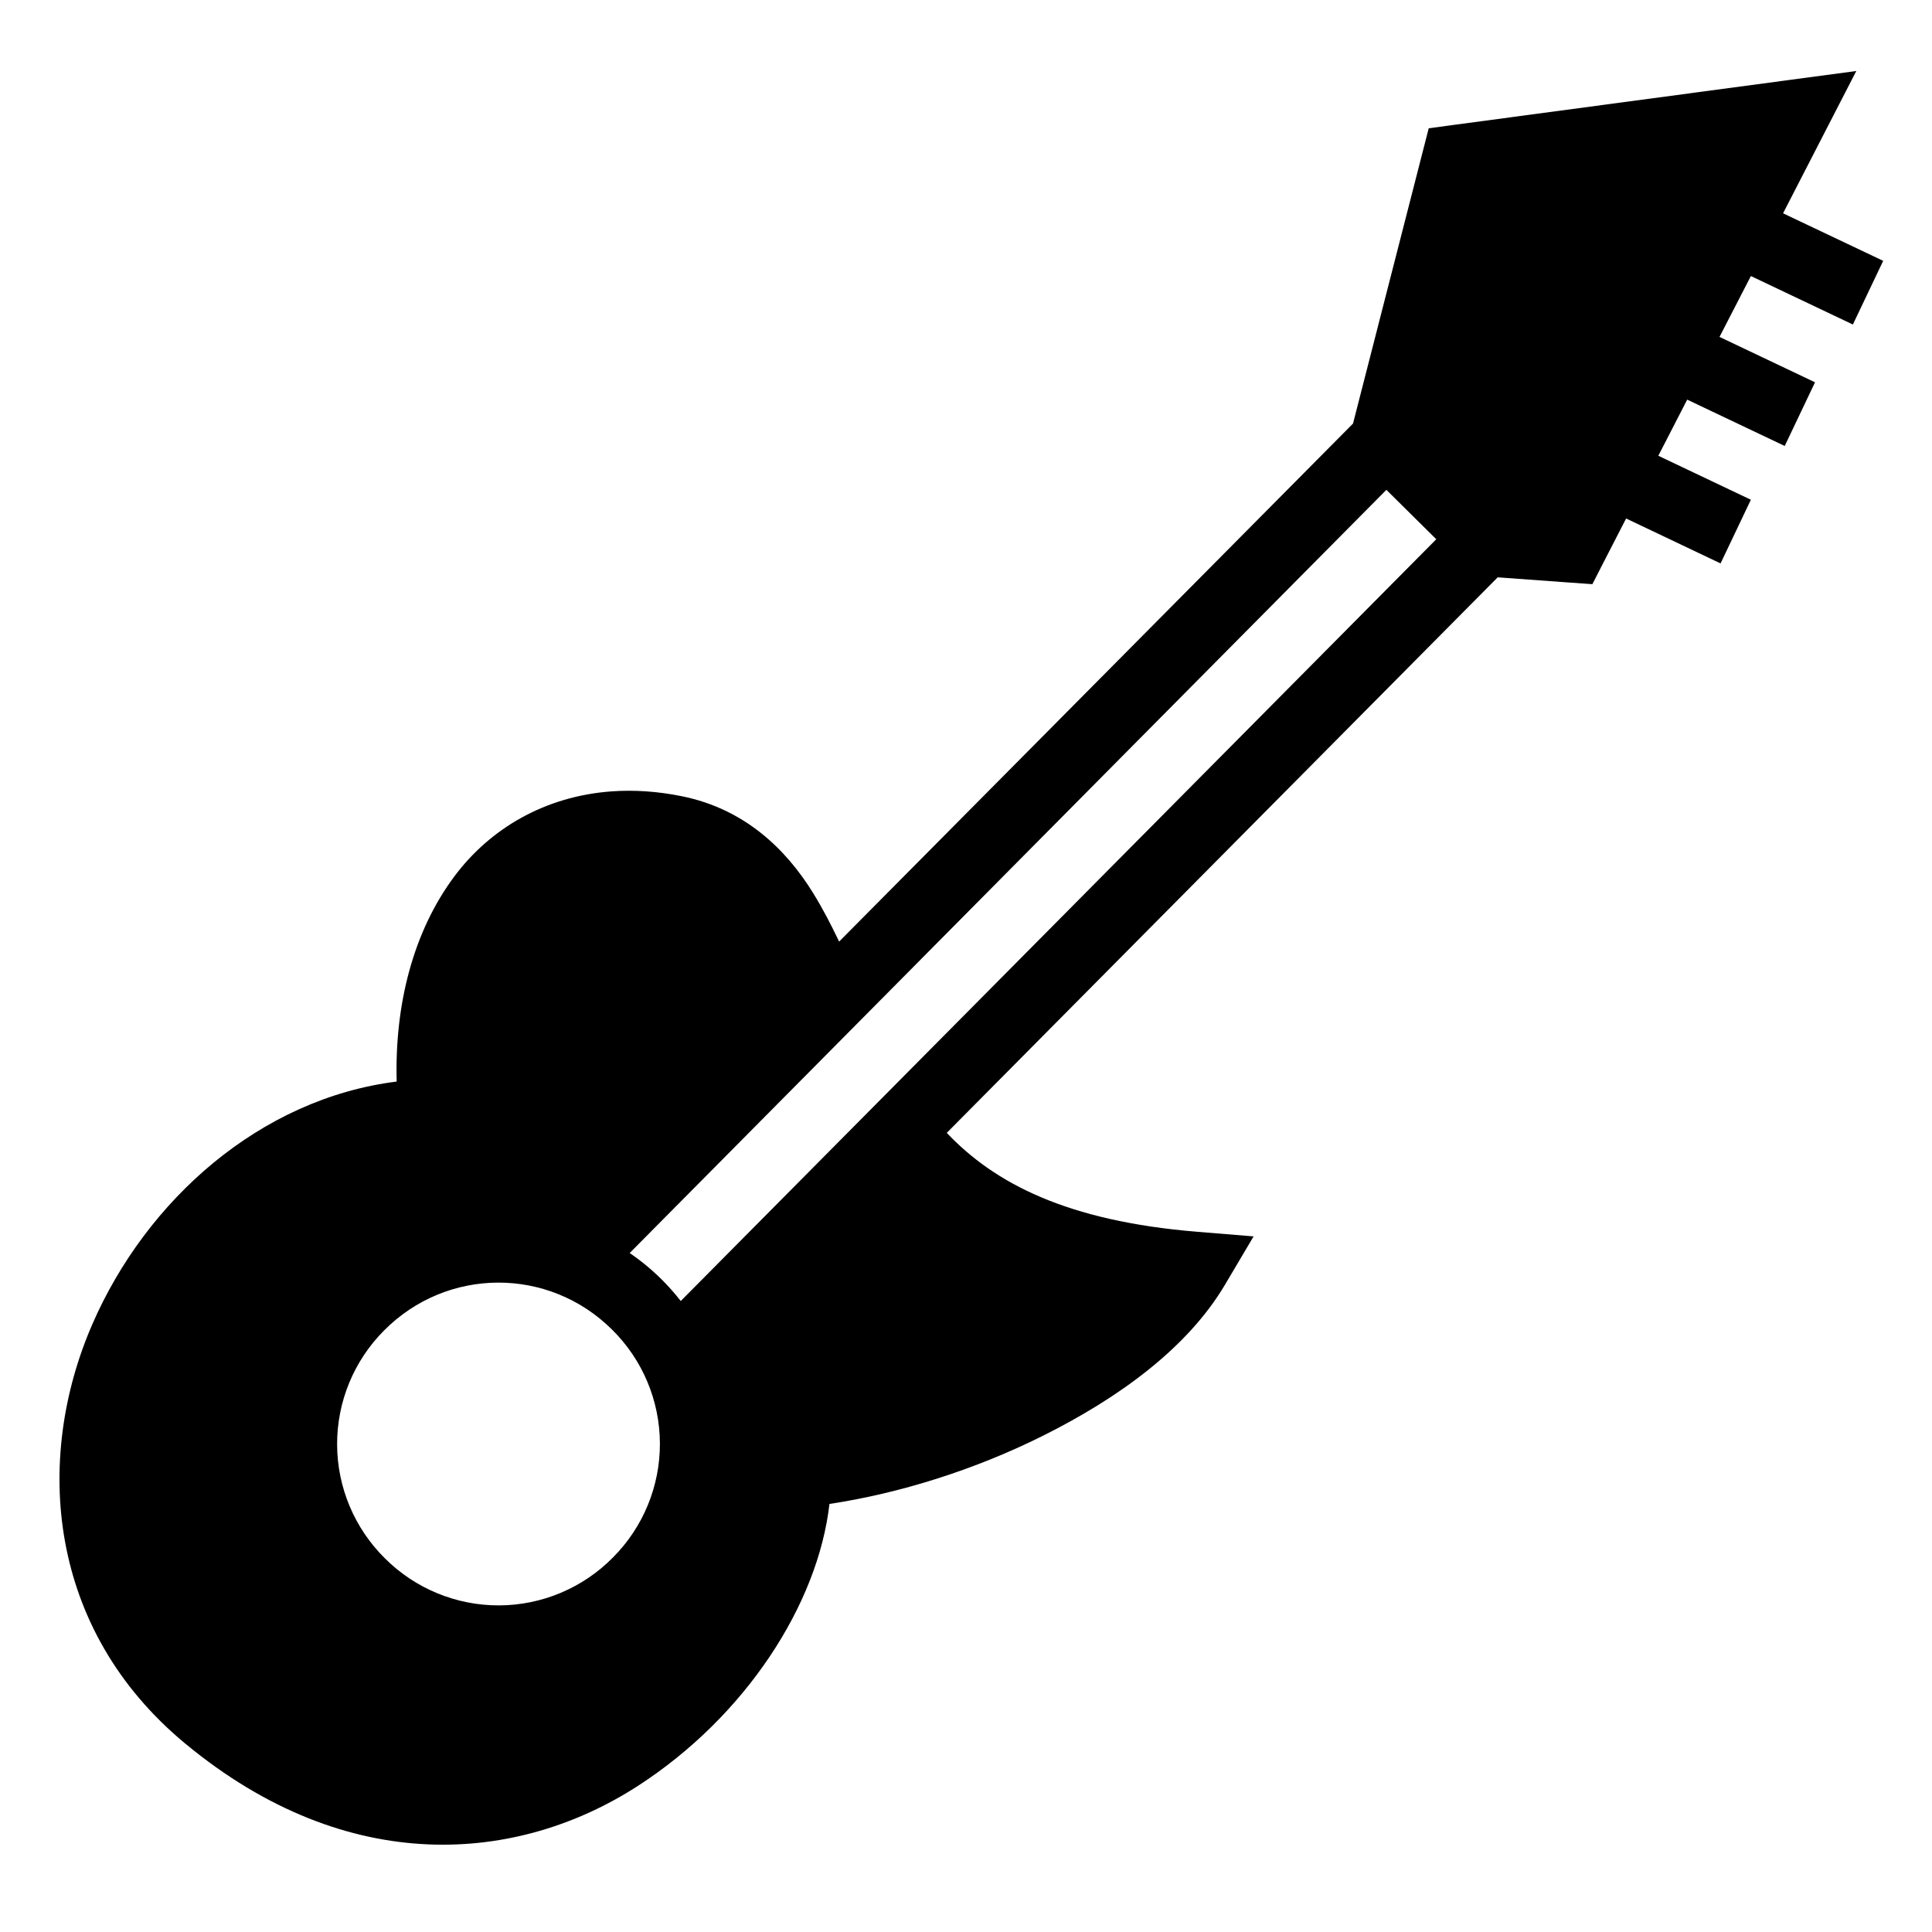
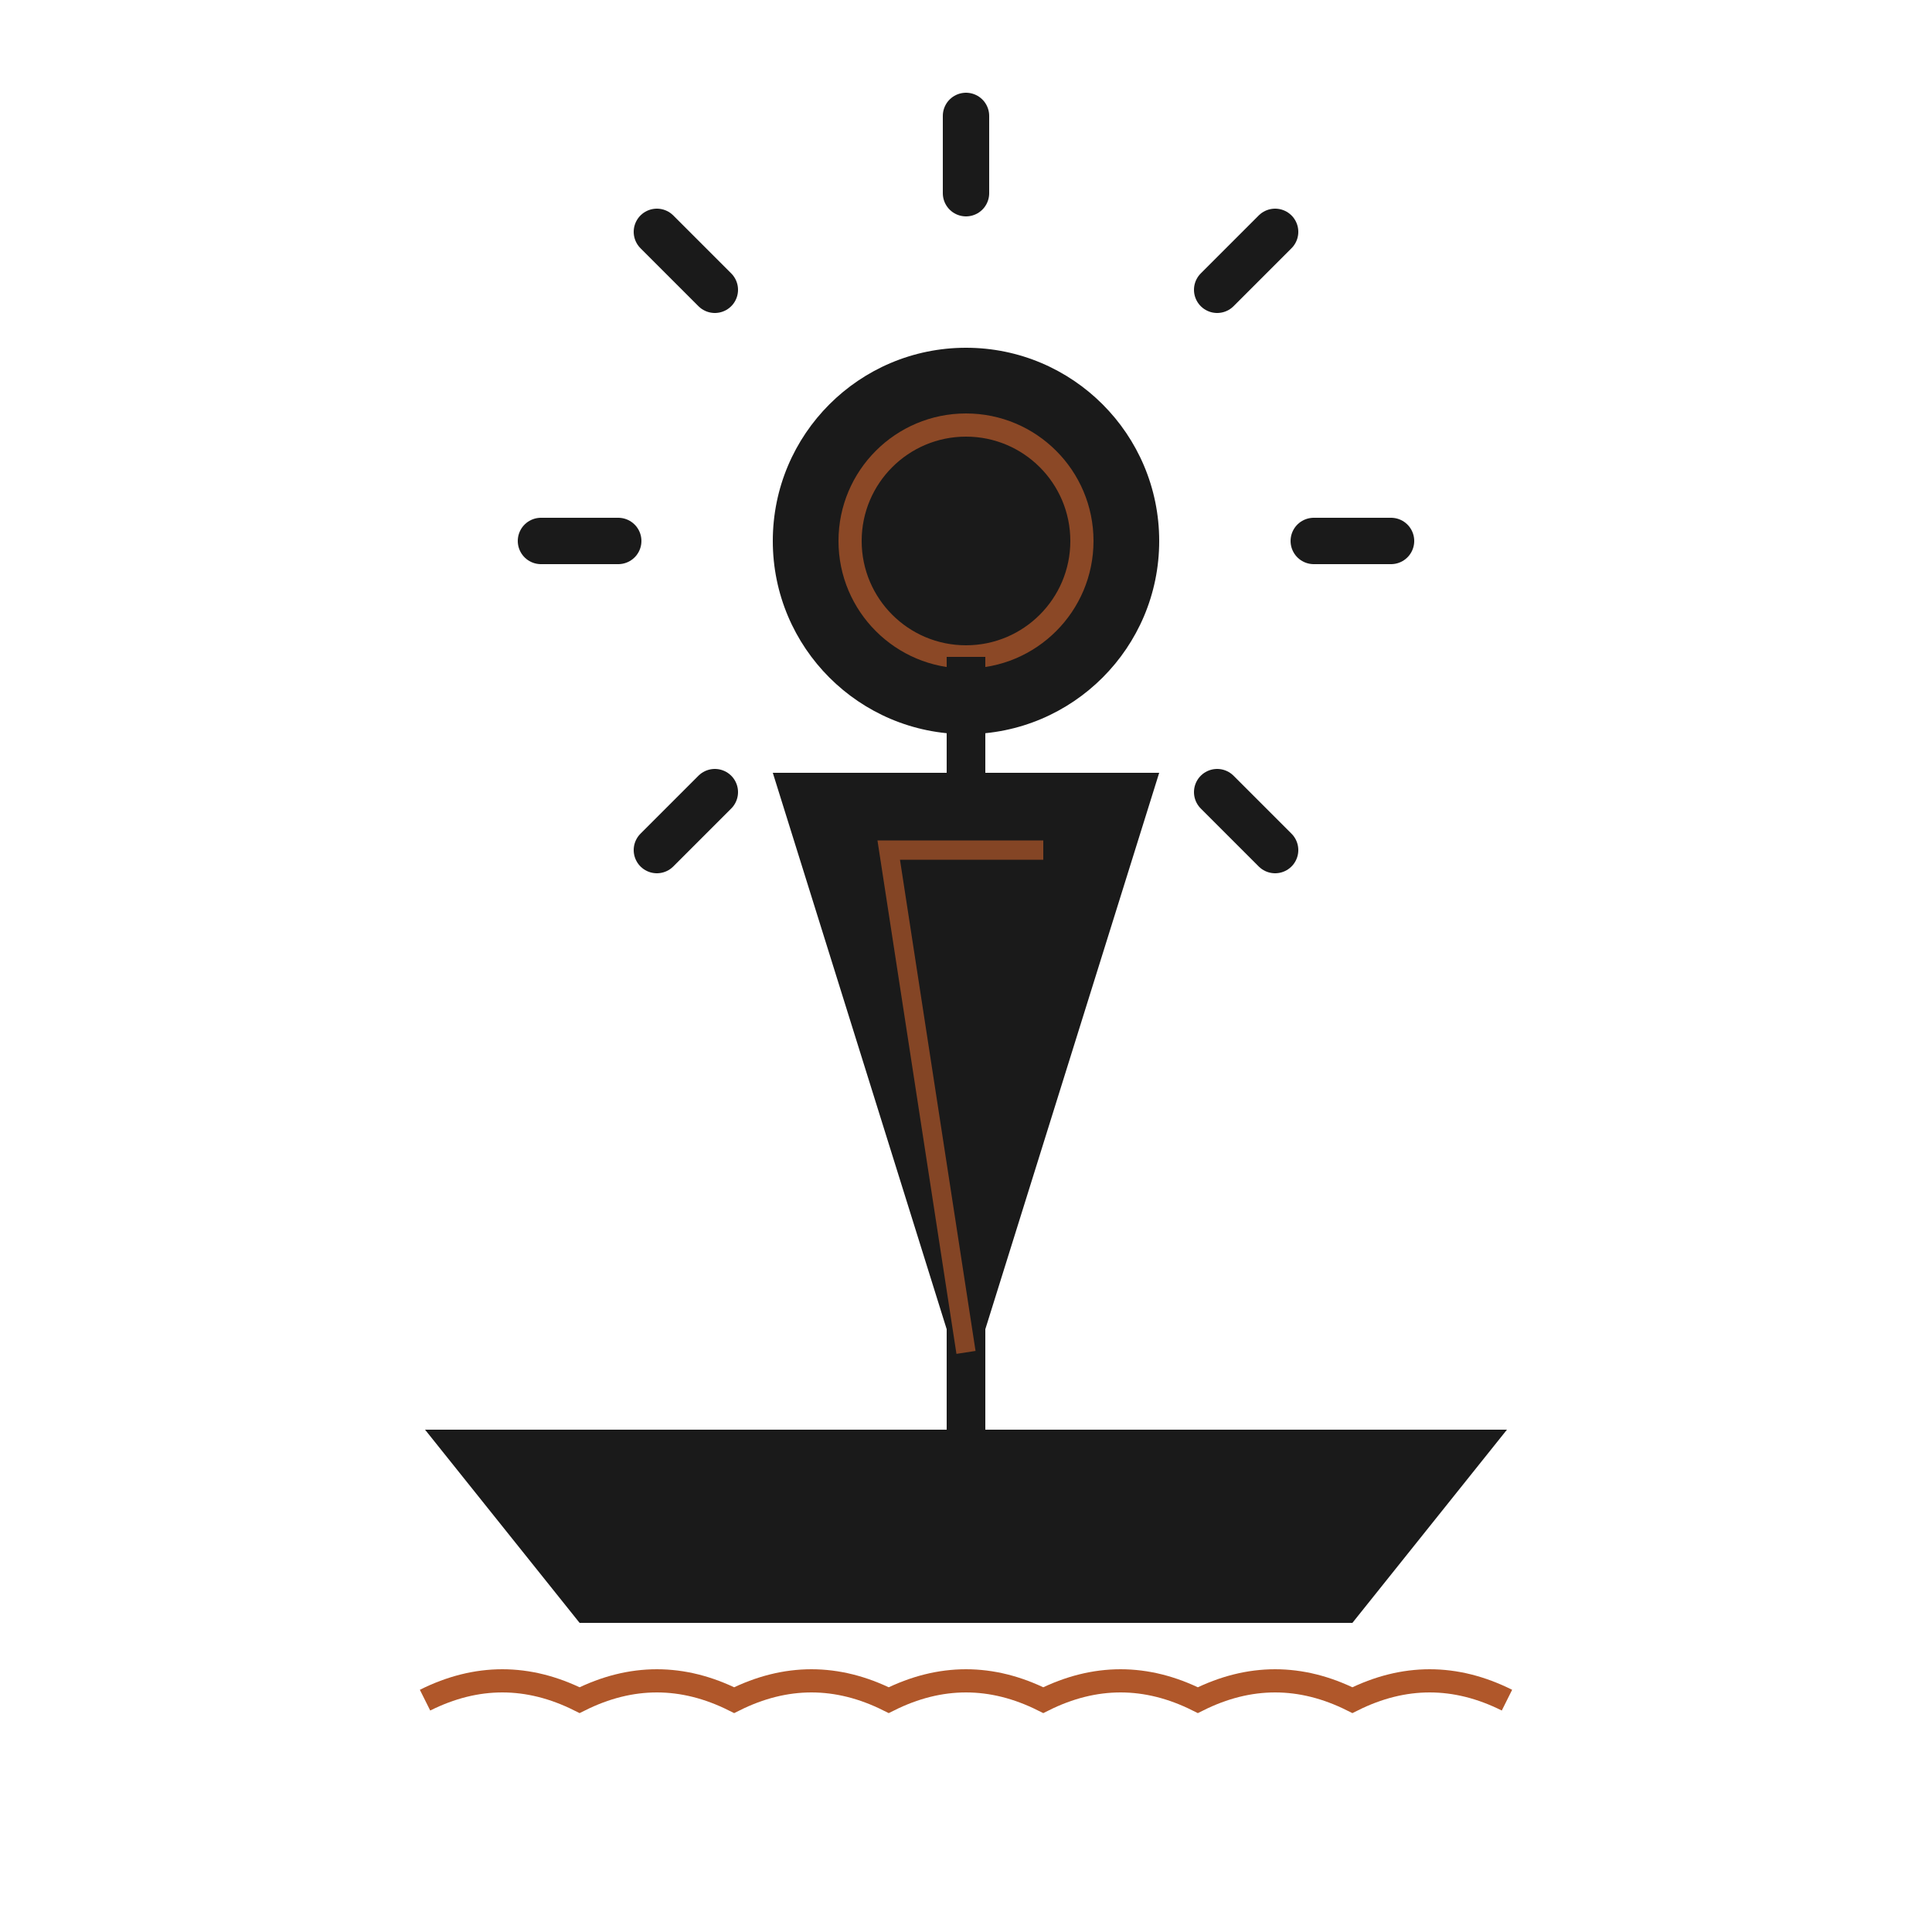
- <svg xmlns="http://www.w3.org/2000/svg" width="1em" height="1em" viewBox="0 0 512 512">
-   <path fill="currentColor" d="m491.938 18.813l-17.72 2.375l-89.374 11.968l-6.22.844l-1.562 6.094l-18.5 72.156l-136.187 137.28c-2.094-4.4-4.324-8.708-6.875-12.843c-7.317-11.86-18.338-22.357-34.844-25.687c-6.457-1.303-12.664-1.702-18.53-1.28c-17.602 1.26-32.182 9.775-41.69 22.5c-10.95 14.654-15.87 34.054-15.31 54.405c-36.16 4.516-66.336 31.382-80.657 64.313c-15.608 35.885-11.856 80.956 24.655 111.156c43.28 35.8 88.28 31.622 119.875 11.22c28.593-18.467 47.778-48.14 50.813-74.752c18.615-2.81 38.424-9.03 56.375-17.968c20.474-10.195 38.536-23.433 48.406-40.063l7.625-12.874l-14.908-1.22c-34.56-2.818-53.76-12.87-66.406-26.217l146-147.22l18.938 1.375l6.156.438l2.813-5.5l6.125-11.907l25.03 11.906L464 132.438l-24.53-11.656l7.655-14.874l25.844 12.28l8.03-16.874l-25.313-12.03L464 73.155L491.03 86l8.033-16.875L472.53 56.53l11.22-21.81zm-124.532 111l13.22 13.093l-200.22 201.875a61 61 0 0 0-5.062-5.717a61 61 0 0 0-8.47-7zm-235.47 210.093c10.914-.046 21.837 4.094 30.25 12.438a42.57 42.57 0 0 1 .25 60.406a42.57 42.57 0 0 1-60.405.25a42.575 42.575 0 0 1-.25-60.406c8.345-8.415 19.245-12.64 30.157-12.688z" />
+ <svg xmlns="http://www.w3.org/2000/svg" viewBox="0 0 100 100">
+   <circle cx="50" cy="28" r="10" fill="#1A1A1A" />
+   <g stroke="#1A1A1A" stroke-width="2.4" stroke-linecap="round">
+     <line x1="50" y1="10" x2="50" y2="6" />
+     <line x1="50" y1="46" x2="50" y2="50" />
+     <line x1="32" y1="28" x2="28" y2="28" />
+     <line x1="68" y1="28" x2="72" y2="28" />
+     <line x1="37" y1="15" x2="34" y2="12" />
+     <line x1="63" y1="15" x2="66" y2="12" />
+     <line x1="37" y1="41" x2="34" y2="44" />
+     <line x1="63" y1="41" x2="66" y2="44" />
+   </g>
+   <circle cx="50" cy="28" r="6" stroke="#B0572A" stroke-width="1.2" fill="none" opacity="0.75" />
+   <path d="M22 74 L78 74 L70 84 L30 84 Z" fill="#1A1A1A" />
+   <path d="M50 72 L40 40 L60 40 Z" fill="#1A1A1A" />
+   <line x1="50" y1="74" x2="50" y2="34" stroke="#1A1A1A" stroke-width="2" />
+   <path d="M50 70 L46 44 L54 44" stroke="#B0572A" stroke-width="1" fill="none" opacity="0.7" />
+   <path d="M22 88 Q26 86 30 88 Q34 86 38 88 Q42 86 46 88 Q50 86 54 88 Q58 86 62 88 Q66 86 70 88 Q74 86 78 88" stroke="#B0572A" stroke-width="1.2" fill="none" />
</svg>
